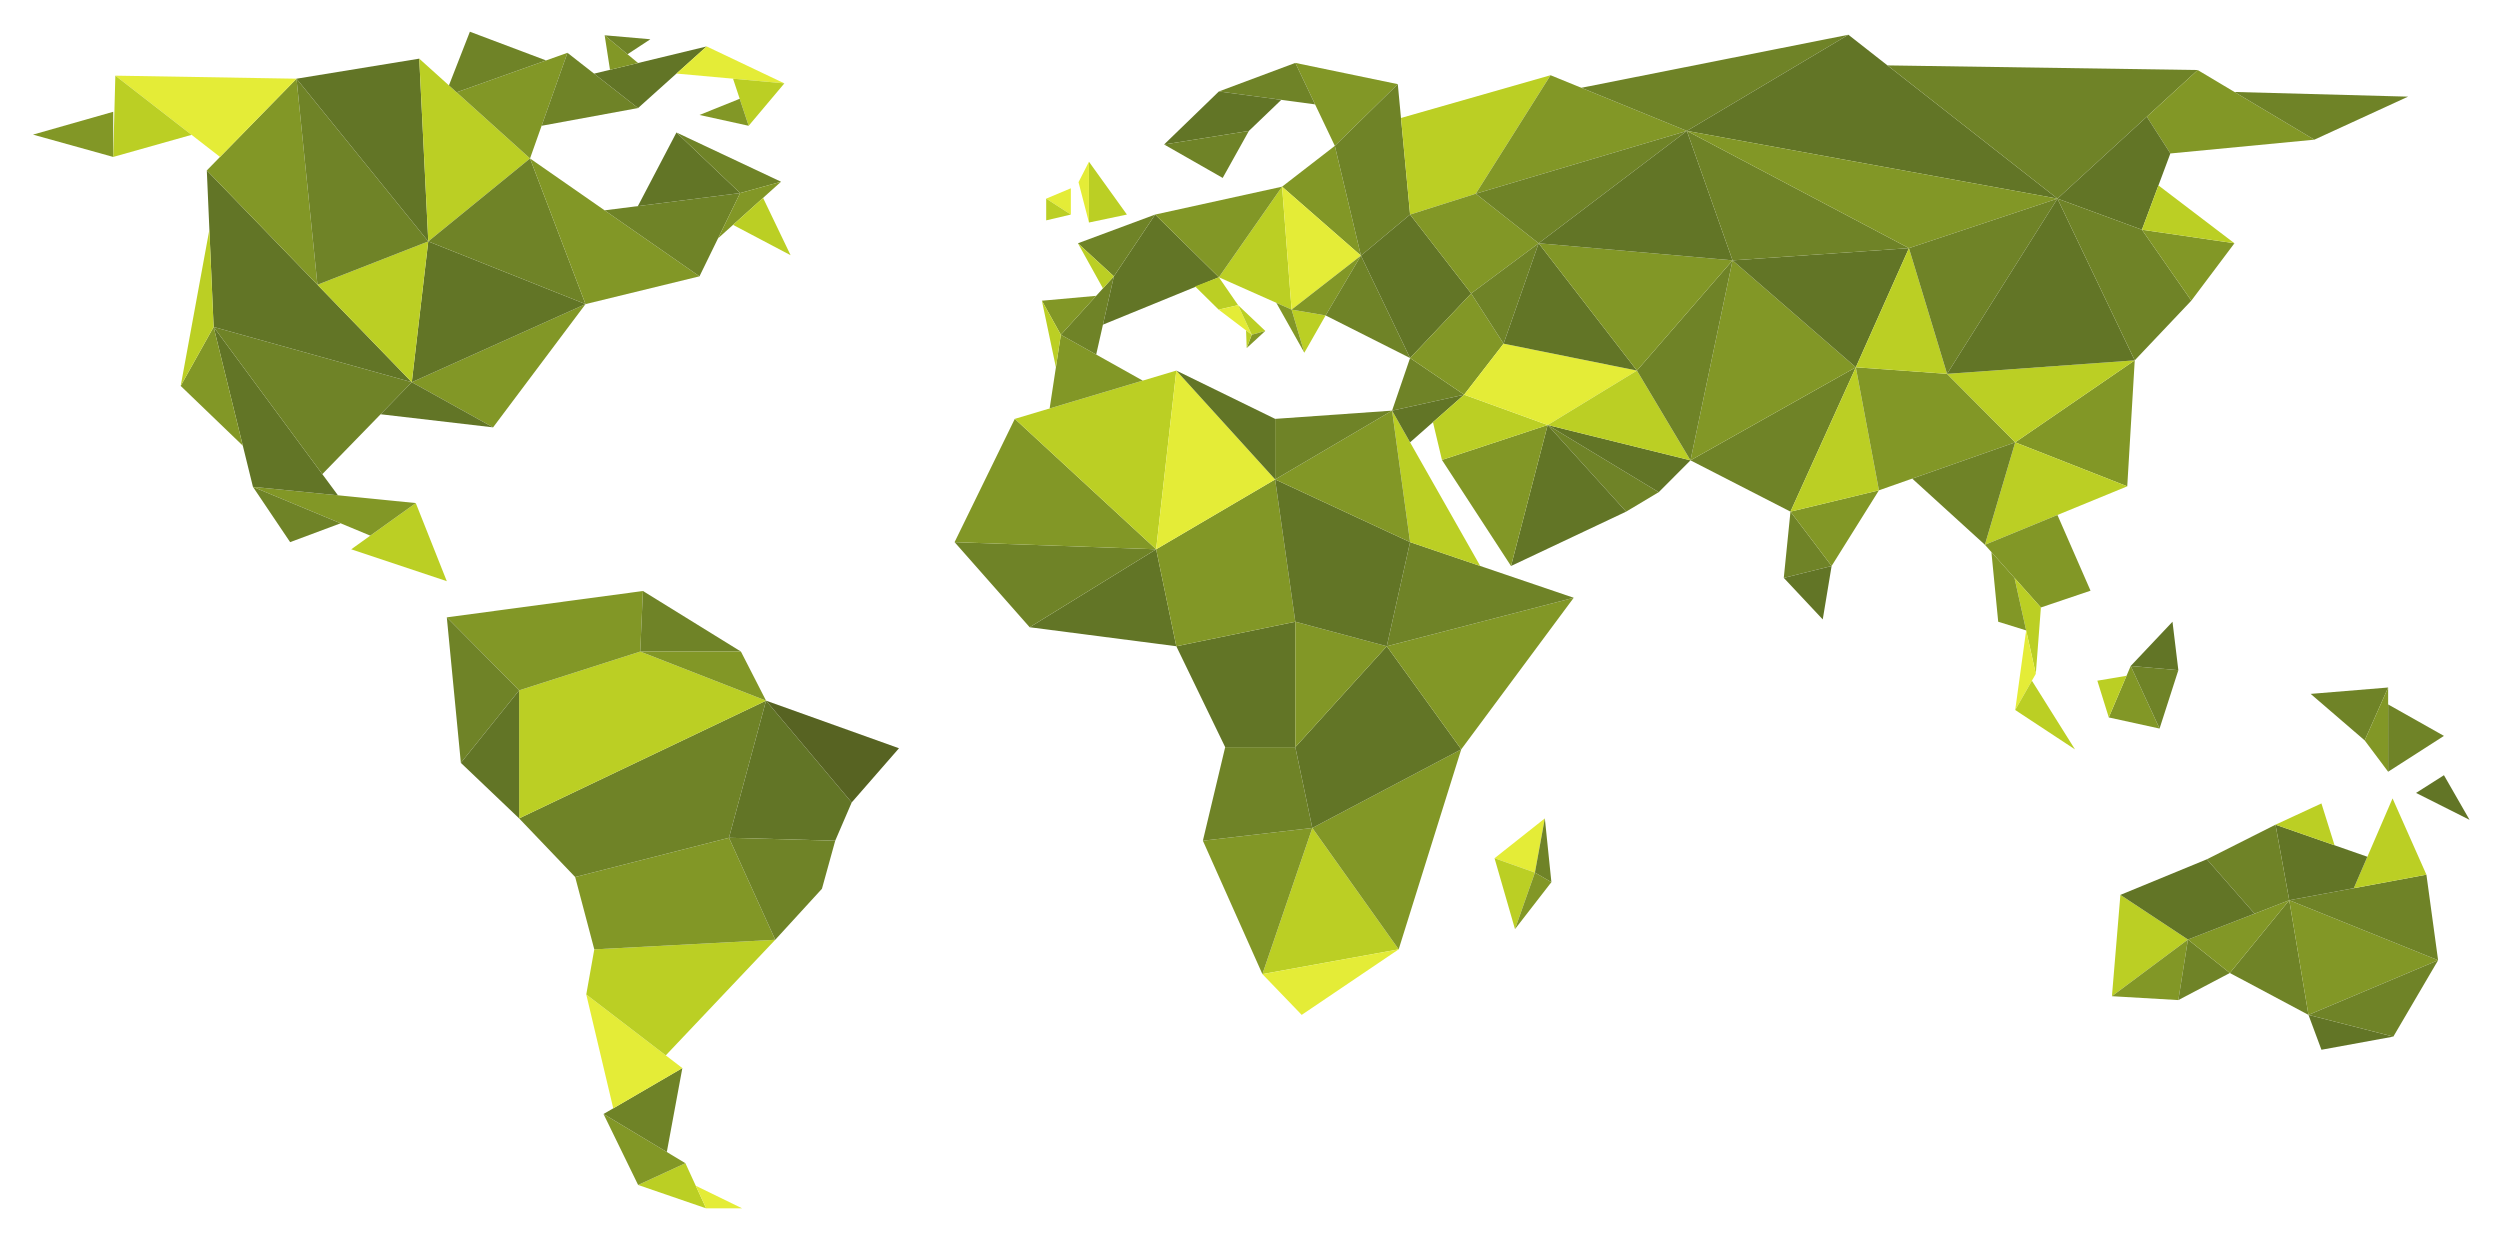
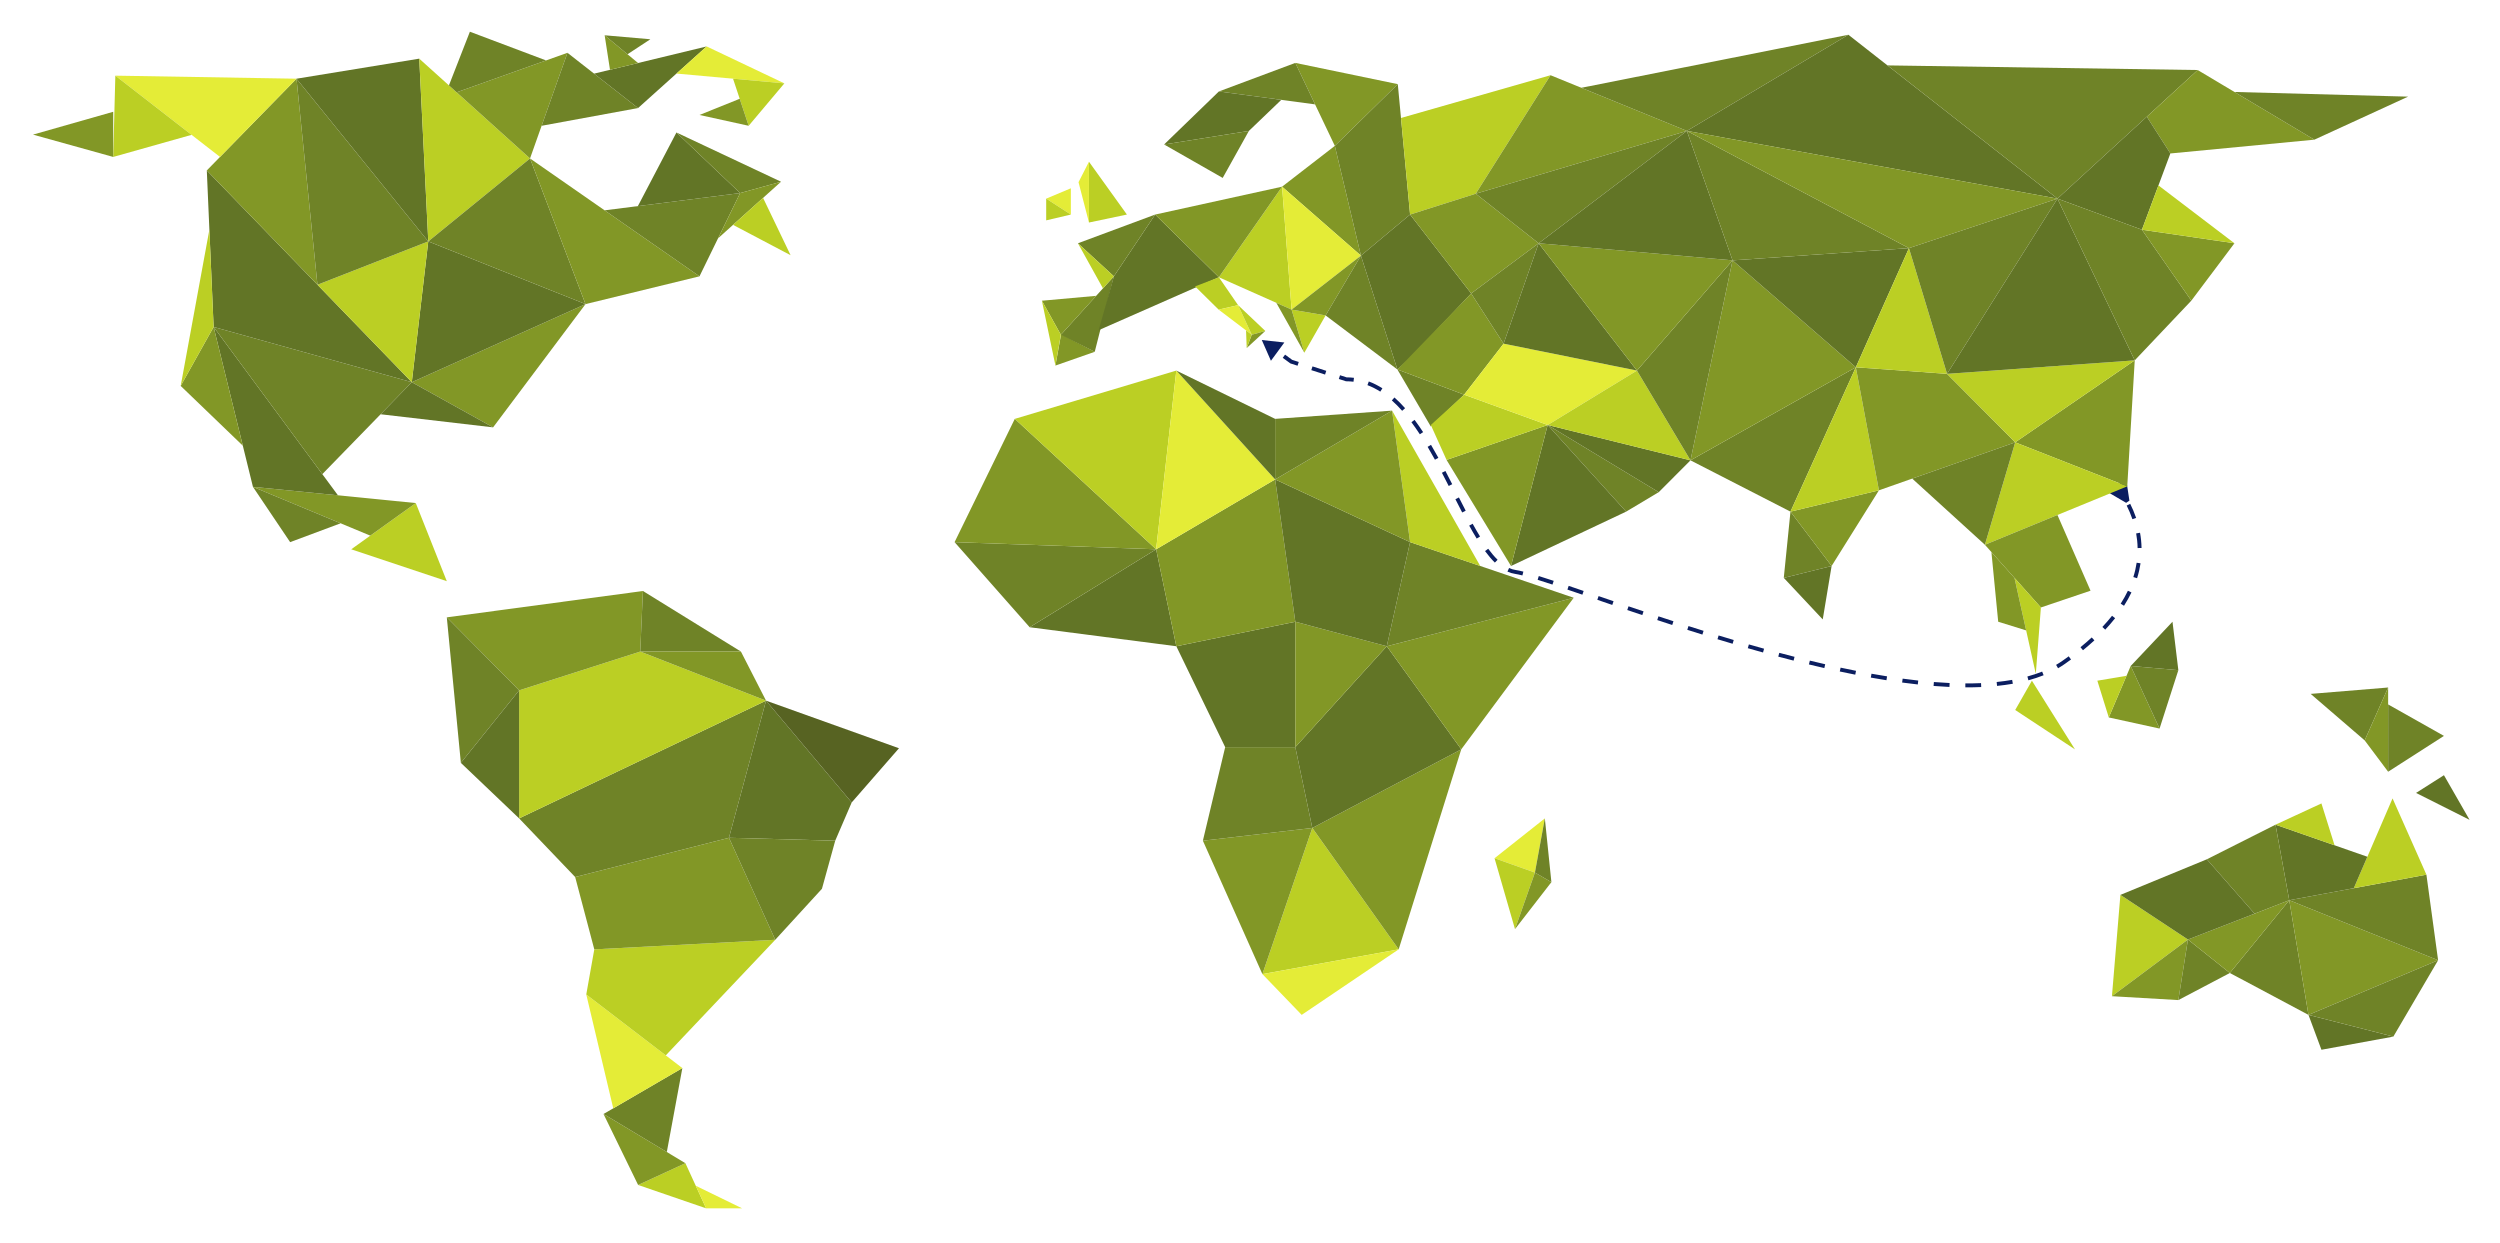
<svg xmlns="http://www.w3.org/2000/svg" width="636" height="316" viewBox="0 0 636 316" fill="none">
+   <path d="M342.5 96.5L342.347 96.976L342.422 97H342.5V96.5ZM541.721 127.357L540.889 121.879L536.111 125.121L540.894 127.918L541.721 127.357ZM321 86.5L323.325 91.785L326.739 87.129L321 86.5ZM328.5 92L328.204 92.403L328.27 92.451L328.347 92.476L328.5 92ZM326.329 91.028L328.204 92.403L328.796 91.597L326.921 90.222L326.329 91.028ZM328.347 92.476L330.097 93.038L330.403 92.087L328.653 91.524L328.347 92.476ZM333.597 94.163L337.097 95.288L337.403 94.337L333.903 93.212L333.597 94.163ZM340.597 96.413L342.347 96.976L342.653 96.024L340.903 95.462L340.597 96.413ZM342.5 97C343.122 97 343.732 97.037 344.329 97.109L344.449 96.116C343.811 96.04 343.162 96 342.5 96V97ZM347.874 97.98C349.005 98.405 350.095 98.961 351.147 99.63L351.684 98.787C350.579 98.084 349.428 97.496 348.226 97.044L347.874 97.98ZM354.086 101.868C354.988 102.67 355.861 103.554 356.709 104.508L357.456 103.844C356.586 102.865 355.686 101.952 354.75 101.12L354.086 101.868ZM359.063 107.409C359.796 108.391 360.509 109.419 361.205 110.483L362.041 109.936C361.336 108.857 360.611 107.811 359.864 106.811L359.063 107.409ZM363.187 113.678C363.82 114.749 364.439 115.842 365.047 116.949L365.923 116.468C365.312 115.354 364.687 114.251 364.048 113.169L363.187 113.678ZM366.824 120.274C367.408 121.393 367.983 122.516 368.55 123.633L369.441 123.18C368.873 122.061 368.297 120.935 367.71 119.811L366.824 120.274ZM370.256 127.002C370.836 128.147 371.41 129.276 371.982 130.377L372.87 129.916C372.3 128.819 371.727 127.694 371.148 126.55L370.256 127.002ZM373.764 133.719C374.398 134.868 375.032 135.971 375.669 137.011L376.522 136.488C375.894 135.465 375.268 134.376 374.64 133.236L373.764 133.719ZM377.791 140.193C378.605 141.299 379.436 142.286 380.291 143.12L380.989 142.405C380.183 141.618 379.388 140.675 378.596 139.6L377.791 140.193ZM383.495 145.414C384.121 145.699 384.764 145.896 385.427 145.995L385.573 145.005C385.012 144.922 384.458 144.754 383.909 144.504L383.495 145.414ZM385.427 145.995C385.925 146.068 386.551 146.201 387.301 146.389L387.544 145.419C386.778 145.227 386.117 145.086 385.573 145.005L385.427 145.995ZM391.173 147.501C392.316 147.856 393.578 148.263 394.949 148.716L395.263 147.767C393.888 147.313 392.62 146.903 391.47 146.546L391.173 147.501ZM398.751 149.991C399.961 150.401 401.23 150.834 402.555 151.288L402.879 150.341C401.554 149.888 400.283 149.454 399.072 149.044L398.751 149.991ZM406.357 152.591C407.589 153.014 408.859 153.449 410.163 153.894L410.486 152.948C409.183 152.503 407.913 152.068 406.682 151.645L406.357 152.591ZM413.976 155.192C415.225 155.615 416.5 156.044 417.799 156.479L418.117 155.531C416.819 155.097 415.545 154.667 414.297 154.244L413.976 155.192ZM421.602 157.744C422.855 158.158 424.127 158.575 425.415 158.993L425.724 158.042C424.437 157.624 423.167 157.208 421.915 156.795L421.602 157.744ZM429.245 160.225C430.514 160.629 431.796 161.034 433.089 161.437L433.387 160.482C432.095 160.08 430.815 159.676 429.549 159.272L429.245 160.225ZM436.927 162.618C438.201 163.006 439.485 163.391 440.776 163.773L441.059 162.814C439.771 162.433 438.49 162.048 437.217 161.662L436.927 162.618ZM444.64 164.9C445.926 165.268 447.217 165.633 448.512 165.992L448.779 165.028C447.487 164.67 446.199 164.306 444.916 163.938L444.64 164.9ZM452.392 167.047C453.688 167.392 454.987 167.731 456.287 168.062L456.534 167.093C455.238 166.763 453.943 166.425 452.65 166.08L452.392 167.047ZM460.188 169.033C461.496 169.35 462.803 169.658 464.108 169.956L464.331 168.982C463.03 168.684 461.727 168.377 460.424 168.061L460.188 169.033ZM468.04 170.827C469.357 171.108 470.671 171.378 471.979 171.636L472.172 170.655C470.87 170.398 469.561 170.129 468.249 169.849L468.04 170.827ZM475.934 172.38C477.268 172.618 478.596 172.842 479.913 173.051L480.07 172.063C478.759 171.855 477.438 171.632 476.11 171.395L475.934 172.38ZM483.9 173.637C485.242 173.818 486.573 173.982 487.89 174.126L487.999 173.132C486.691 172.989 485.369 172.826 484.034 172.646L483.9 173.637ZM491.902 174.506C493.267 174.615 494.613 174.7 495.94 174.76L495.985 173.761C494.67 173.702 493.335 173.617 491.982 173.509L491.902 174.506ZM499.981 174.863C501.354 174.87 502.702 174.845 504.021 174.788L503.977 173.789C502.675 173.845 501.344 173.87 499.985 173.863L499.981 174.863ZM508.053 174.497C509.429 174.356 510.768 174.173 512.065 173.945L511.891 172.96C510.62 173.184 509.305 173.364 507.951 173.503L508.053 174.497ZM516.029 173.066C517.376 172.7 518.666 172.274 519.894 171.783L519.523 170.854C518.334 171.33 517.08 171.744 515.766 172.101L516.029 173.066ZM523.571 170.004C524.164 169.66 524.736 169.295 525.287 168.91L524.713 168.09C524.186 168.459 523.638 168.809 523.069 169.139L523.571 170.004ZM525.287 168.91C525.829 168.53 526.357 168.152 526.871 167.773L526.279 166.968C525.771 167.341 525.249 167.715 524.713 168.09L525.287 168.91ZM529.91 165.422C530.942 164.579 531.909 163.74 532.815 162.906L532.137 162.17C531.247 162.991 530.295 163.816 529.278 164.647L529.91 165.422ZM535.572 160.182C536.491 159.204 537.329 158.234 538.09 157.272L537.306 156.652C536.563 157.59 535.744 158.539 534.843 159.497L535.572 160.182ZM540.35 154.109C541.081 152.962 541.708 151.83 542.241 150.717L541.339 150.285C540.824 151.361 540.217 152.457 539.506 153.572L540.35 154.109ZM543.674 147.1C544.083 145.803 544.37 144.537 544.554 143.307L543.565 143.159C543.389 144.337 543.114 145.552 542.721 146.8L543.674 147.1ZM544.81 139.407C544.786 138.053 544.646 136.757 544.423 135.528L543.439 135.707C543.653 136.886 543.787 138.128 543.81 139.425L544.81 139.407ZM543.435 131.759C542.985 130.447 542.462 129.246 541.924 128.169L541.029 128.616C541.551 129.659 542.055 130.819 542.489 132.083L543.435 131.759Z" fill="#0B1E60" />
  <path d="M179.638 307.403L162.338 301.456L174.367 295.915L179.638 307.403Z" fill="#BBCF24" />
  <path d="M179.638 307.403H188.796L177.003 301.659L179.638 307.403Z" fill="#E4EC37" />
  <path d="M174.367 295.915L153.534 283.401L162.338 301.456L174.367 295.915Z" fill="#829726" />
  <path d="M169.638 293.074L173.59 271.721L153.534 283.401L169.638 293.074Z" fill="#6F8327" />
  <path d="M173.59 271.721L149.147 252.995L156.01 281.958L173.59 271.721Z" fill="#E4EC37" />
  <path d="M169.371 268.489L197.224 239.079L151.188 241.514L149.147 252.995L169.371 268.489Z" fill="#BBCF24" />
  <path d="M197.224 239.079L185.45 213.131L146.324 223.116L151.188 241.514L197.224 239.079Z" fill="#829726" />
  <path d="M185.45 213.131L194.883 178.247L132.063 208.197L146.324 223.116L185.45 213.131Z" fill="#6F8327" />
  <path d="M194.883 178.247L216.672 204.143L212.482 213.873L185.45 213.131L194.883 178.247Z" fill="#627526" />
  <path d="M185.45 213.131L197.224 239.079L209.104 226.104L212.482 213.873L185.45 213.131Z" fill="#6F8327" />
  <path d="M216.672 204.143L228.701 190.356L194.883 178.247L216.672 204.143Z" fill="#576322" />
  <path d="M132.063 208.197V175.625L162.88 165.758L194.883 178.247L132.063 208.197Z" fill="#BBCF24" />
  <path d="M132.063 175.625L113.667 157.051L163.562 150.349L162.88 165.758L132.063 175.625Z" fill="#829726" />
  <path d="M163.562 150.349L188.492 165.758H162.88L163.562 150.349Z" fill="#6F8327" />
  <path d="M188.492 165.758L194.883 178.247L162.88 165.758H188.492Z" fill="#829726" />
  <path d="M113.667 157.051L117.244 194.074L132.063 175.625L113.667 157.051Z" fill="#6F8327" />
  <path d="M117.244 194.074L132.063 208.197V175.625L117.244 194.074Z" fill="#627526" />
  <path d="M113.667 147.858L105.775 127.981L89.353 139.74L113.667 147.858Z" fill="#BBCF24" />
  <path d="M105.775 127.981L64.349 123.858L94.201 136.267L105.775 127.981Z" fill="#829726" />
  <path d="M86.65 133.13L73.81 137.92L64.349 123.858L86.65 133.13Z" fill="#6F8327" />
  <path d="M85.976 126.01L54.347 83.177L64.349 123.858L85.976 126.01Z" fill="#627526" />
  <path d="M81.996 120.622L104.761 97.232L54.347 83.177L81.996 120.622Z" fill="#6F8327" />
  <path d="M104.761 97.232L52.61 43.361L54.347 83.177L104.761 97.232Z" fill="#627526" />
  <path d="M61.774 113.386L45.967 98.179L54.347 83.177L61.774 113.386Z" fill="#829726" />
  <path d="M45.967 98.179L53.267 58.414L54.347 83.177L45.967 98.179Z" fill="#BBCF24" />
  <path d="M52.61 43.361L75.432 20.022L80.76 72.439L52.61 43.361Z" fill="#829726" />
  <path d="M75.432 20.022L29.343 19.246L55.971 39.924L75.432 20.022Z" fill="#E4EC37" />
  <path d="M48.733 34.304L28.802 39.924L29.343 19.246L48.733 34.304Z" fill="#BBCF24" />
  <path d="M28.802 39.924L8.393 34.248L28.802 28.436V39.924ZM104.761 97.232L125.44 108.721L148.957 77.365L104.761 97.232Z" fill="#829726" />
  <path d="M96.825 105.387L125.44 108.721L104.761 97.232L96.825 105.387ZM148.957 77.365L108.951 61.416L104.761 97.232L148.957 77.365Z" fill="#627526" />
  <path d="M108.951 61.416L80.76 72.439L104.761 97.232L108.951 61.416Z" fill="#BBCF24" />
  <path d="M108.951 61.416L75.432 20.022L80.76 72.439L108.951 61.416Z" fill="#6F8327" />
  <path d="M75.432 20.022L106.653 14.921L108.951 61.416L75.432 20.022Z" fill="#627526" />
  <path d="M108.951 61.416L134.838 40.312L106.653 14.921L108.951 61.416Z" fill="#BBCF24" />
  <path d="M134.838 40.312L144.363 13.434L116.156 23.482L134.838 40.312Z" fill="#829726" />
  <path d="M137.783 31.999L162.317 27.491L144.363 13.434L137.783 31.999Z" fill="#6F8327" />
  <path d="M162.317 27.491L179.771 11.813L151.129 18.733L162.317 27.491Z" fill="#627526" />
  <path d="M172.087 18.714L199.541 21.21L179.771 11.813L172.087 18.714Z" fill="#E4EC37" />
  <path d="M186.482 20.022L190.462 31.999L199.541 21.21L186.482 20.022Z" fill="#BBCF24" />
  <path d="M190.462 31.999L177.949 29.248L188.179 25.129L190.462 31.999ZM155.184 17.753L153.824 8.974L162.317 16.029L155.184 17.753Z" fill="#829726" />
  <path d="M153.824 8.974L165.45 9.988L159.637 13.802L153.824 8.974ZM138.92 15.373L119.539 8.068L114.207 21.726L116.156 23.482L138.92 15.373ZM134.838 40.312L148.957 77.365L108.951 61.416L134.838 40.312Z" fill="#6F8327" />
  <path d="M148.957 77.365L177.949 70.297L134.838 40.312L148.957 77.365Z" fill="#829726" />
  <path d="M177.949 70.297L188.288 49.116L153.812 53.509L177.949 70.297Z" fill="#6F8327" />
  <path d="M162.277 52.429L172.087 33.708L188.288 49.116L162.277 52.429Z" fill="#627526" />
  <path d="M172.087 33.708L198.696 46.232L188.288 49.116L172.087 33.708Z" fill="#6F8327" />
  <path d="M198.696 46.232L182.666 60.636L188.288 49.116L198.696 46.232Z" fill="#829726" />
  <path d="M194.123 50.34L201.129 64.929L186.482 57.206L194.123 50.34ZM321.154 247.811L355.821 241.514L333.853 210.631L321.154 247.811Z" fill="#BBCF24" />
  <path d="M321.154 247.811L331.15 258.188L355.821 241.514L321.154 247.811Z" fill="#E4EC37" />
  <path d="M321.154 247.811L306.012 213.873L333.853 210.631L321.154 247.811Z" fill="#829726" />
  <path d="M306.012 213.873L311.688 190.075H329.529L333.853 210.631L306.012 213.873Z" fill="#6F8327" />
  <path d="M355.821 241.514L371.742 190.631L333.853 210.631L355.821 241.514Z" fill="#829726" />
  <path d="M371.742 190.631L352.797 164.406L329.529 190.075L333.853 210.631L371.742 190.631ZM311.688 190.075L299.253 164.406L329.529 158.169V190.075H311.688Z" fill="#627526" />
  <path d="M299.253 164.406L261.949 159.571L294.118 139.74L299.253 164.406Z" fill="#627526" />
  <path d="M261.949 159.571L242.846 137.92L294.118 139.74L261.949 159.571Z" fill="#6F8327" />
  <path d="M242.846 137.92L258.165 106.559L294.118 139.74L242.846 137.92ZM294.118 139.74L324.393 121.966L329.529 158.169L299.253 164.406L294.118 139.74ZM329.529 158.169L352.797 164.406L329.529 190.075V158.169ZM371.742 190.631L400.351 152.073L352.797 164.406L371.742 190.631Z" fill="#829726" />
  <path d="M400.351 152.073L358.723 137.92L352.797 164.406L400.351 152.073Z" fill="#6F8327" />
  <path d="M324.393 121.966L358.723 137.92L352.797 164.406L329.529 158.169L324.393 121.966Z" fill="#627526" />
  <path d="M258.165 106.559L299.253 94.274L294.118 139.74L258.165 106.559Z" fill="#BBCF24" />
  <path d="M299.253 94.274L324.393 121.966L294.118 139.74L299.253 94.274Z" fill="#E4EC37" />
  <path d="M376.574 143.988L354.145 104.464L358.723 137.92L376.574 143.988Z" fill="#BBCF24" />
  <path d="M354.145 104.464L324.393 121.966L358.723 137.92L354.145 104.464Z" fill="#829726" />
  <path d="M354.145 104.464L324.393 106.559V121.966L354.145 104.464Z" fill="#6F8327" />
  <path d="M324.393 106.559L299.253 94.274L324.393 121.966V106.559Z" fill="#627526" />
-   <path d="M267.028 103.909L269.884 85.163L290.712 96.828L267.028 103.909Z" fill="#829726" />
-   <path d="M269.884 85.163L283.373 70.297L278.87 90.195L269.884 85.163Z" fill="#6F8327" />
-   <path d="M280.59 82.593L310.081 70.538L293.874 54.583L283.373 70.297L280.59 82.593Z" fill="#627526" />
+   <path d="M268.5 93L269.952 85L278.5 89.5L268.5 93Z" fill="#829726" />
+   <path d="M269.884 85.163L283.373 70.297L278.5 89.5L269.884 85.163Z" fill="#6F8327" />
+   <path d="M279.5 84L310.081 70.538L293.874 54.583L283.373 70.297L279.5 84Z" fill="#627526" />
  <path d="M283.373 70.297L274.225 61.889L293.874 54.583L283.373 70.297Z" fill="#6F8327" />
  <path d="M278.87 75.259L265.058 76.502L269.884 85.163L278.87 75.259Z" fill="#829726" />
-   <path d="M265.058 76.502L268.622 93.439L269.884 85.163L265.058 76.502ZM274.225 61.889L280.59 73.363L283.373 70.297L274.225 61.889ZM277.033 56.609L286.684 54.583L277.033 41.142V56.609Z" fill="#BBCF24" />
+   <path d="M265.058 76.502L268.5 93L269.884 85.163L265.058 76.502ZM274.225 61.889L280.59 73.363L283.373 70.297L274.225 61.889ZM277.033 56.609L286.684 54.583L277.033 41.142V56.609Z" fill="#BBCF24" />
  <path d="M277.033 56.609L274.375 46.352L277.033 41.142V56.609ZM272.425 54.583V47.9L266.152 50.532L272.425 54.583Z" fill="#E4EC37" />
  <path d="M272.425 54.583L266.152 56.06V50.532L272.425 54.583ZM310.081 70.538L328.582 78.767L326.162 47.489L310.081 70.538Z" fill="#BBCF24" />
  <path d="M310.081 70.538L293.874 54.583L326.162 47.489L310.081 70.538Z" fill="#829726" />
  <path d="M310.081 70.538L314.972 77.635L310.019 78.767L304.031 72.858L310.081 70.538Z" fill="#BBCF24" />
  <path d="M310.019 78.767L318.446 85.163L314.972 77.635L310.019 78.767Z" fill="#E4EC37" />
  <path d="M318.446 85.163L321.893 84.19L314.972 77.635L318.446 85.163Z" fill="#BBCF24" />
  <path d="M321.893 84.19L317.161 88.539L318.446 85.163L321.893 84.19Z" fill="#829726" />
  <path d="M317.161 88.539L316.996 84.063L318.446 85.163L317.161 88.539ZM328.582 78.767L331.826 89.731L337.234 80.246L328.582 78.767Z" fill="#BBCF24" />
  <path d="M331.826 89.731L324.689 77.037L328.582 78.767L331.826 89.731ZM326.162 47.489L339.583 37.108L346.22 65.032L326.162 47.489Z" fill="#829726" />
  <path d="M346.22 65.032L328.582 78.767L326.162 47.489L346.22 65.032Z" fill="#E4EC37" />
  <path d="M337.234 80.246L346.22 65.032L328.582 78.767L337.234 80.246Z" fill="#829726" />
-   <path d="M337.234 80.246L358.723 91.083L346.22 65.032L337.234 80.246ZM358.723 91.083L354.145 104.464L372.474 100.408L358.723 91.083Z" fill="#6F8327" />
-   <path d="M358.723 112.53L372.474 100.408L354.145 104.464L358.723 112.53Z" fill="#627526" />
+   <path d="M337.234 80.246L355.5 94L346.22 65.032L337.234 80.246ZM355.5 94L364 108.5L372.474 100.408L355.5 94Z" fill="#6F8327" />
  <path d="M421.977 125.21L393.73 108.12L413.691 130.158L421.977 125.21Z" fill="#6F8327" />
  <path d="M393.73 108.12L430.062 117.112L421.977 125.21L393.73 108.12ZM413.691 130.158L384.403 143.988L393.73 108.12L413.691 130.158Z" fill="#627526" />
-   <path d="M384.403 143.988L366.833 117.006L393.73 108.12L384.403 143.988Z" fill="#829726" />
-   <path d="M366.833 117.006L364.544 107.399L372.474 100.408L393.73 108.12L366.833 117.006Z" fill="#BBCF24" />
+   <path d="M384.403 143.988L368 117L393.73 108.12L384.403 143.988Z" fill="#829726" />
+   <path d="M368 117L364 108.12L372.474 100.408L393.73 108.12L368 117Z" fill="#BBCF24" />
  <path d="M339.583 37.108L355.6 21.409L329.529 16.002L339.583 37.108Z" fill="#829726" />
  <path d="M329.529 16.002L310.081 23.267L334.557 26.555L329.529 16.002Z" fill="#6F8327" />
  <path d="M310.081 23.267L296.147 36.755L317.721 33.303L325.962 25.401L310.081 23.267Z" fill="#627526" />
  <path d="M296.147 36.755L311.055 45.264L317.721 33.303L296.147 36.755ZM355.6 21.409L358.723 54.583L346.22 65.032L339.583 37.108L355.6 21.409Z" fill="#6F8327" />
-   <path d="M358.723 91.083L374.266 74.653L358.723 54.583L346.22 65.032L358.723 91.083Z" fill="#627526" />
-   <path d="M372.474 100.408L382.511 87.43L374.266 74.653L358.723 91.083L372.474 100.408Z" fill="#829726" />
+   <path d="M358.723 91.083L374.266 74.653L358.723 54.583L346.22 65.032L355.5 94" fill="#627526" />
+   <path d="M372.474 100.408L382.511 87.43L374.266 74.653L355.5 94L372.474 100.408Z" fill="#829726" />
  <path d="M382.511 87.43L416.436 94.273L393.73 108.12L372.474 100.408L382.511 87.43Z" fill="#E4EC37" />
  <path d="M416.436 94.273L430.062 117.112L393.73 108.12L416.436 94.273ZM356.409 30.011L394.455 19.137L375.433 49.276L358.723 54.583L356.409 30.011Z" fill="#BBCF24" />
  <path d="M375.433 49.276L391.431 61.889L374.266 74.653L358.723 54.583L375.433 49.276Z" fill="#829726" />
  <path d="M391.431 61.889L382.511 87.43L374.266 74.653L391.431 61.889ZM430.062 117.112L455.496 130.158L472.121 93.439L430.062 117.112ZM455.496 130.158L453.794 147.015L465.961 143.988L455.496 130.158Z" fill="#6F8327" />
  <path d="M453.794 147.015L463.707 157.581L465.961 143.988L453.794 147.015Z" fill="#627526" />
  <path d="M465.961 143.988L478 124.737L455.496 130.158L465.961 143.988Z" fill="#829726" />
  <path d="M478 124.737L472.121 93.439L455.496 130.158L478 124.737Z" fill="#BBCF24" />
  <path d="M472.121 93.439L440.763 66.233L430.062 117.112L472.121 93.439Z" fill="#829726" />
  <path d="M416.436 94.273L440.763 66.233L430.062 117.112L416.436 94.273Z" fill="#6F8327" />
  <path d="M391.431 61.889L416.436 94.273L382.511 87.43L391.431 61.889Z" fill="#627526" />
  <path d="M391.431 61.889L440.763 66.233L416.436 94.273L391.431 61.889ZM394.455 19.137L429.14 33.303L375.433 49.276L394.455 19.137Z" fill="#829726" />
  <path d="M429.14 33.303L470.228 8.84L402.287 22.335L429.14 33.303Z" fill="#6F8327" />
  <path d="M470.228 8.84L523.412 50.532L429.14 33.303L470.228 8.84Z" fill="#627526" />
  <path d="M429.14 33.303L391.431 61.889L375.433 49.276L429.14 33.303Z" fill="#6F8327" />
  <path d="M440.763 66.233L429.14 33.303L391.431 61.889L440.763 66.233ZM440.763 66.233L485.636 63.129L472.121 93.439L440.763 66.233Z" fill="#627526" />
  <path d="M485.636 63.129L429.14 33.303L440.763 66.233L485.636 63.129Z" fill="#6F8327" />
  <path d="M485.636 63.129L523.412 50.532L429.14 33.303L485.636 63.129ZM478 124.737L512.668 112.53L495.334 95.108L472.121 93.439L478 124.737ZM512.668 112.53L541.173 123.723L543.078 91.672L512.668 112.53Z" fill="#829726" />
  <path d="M495.334 95.108L543.078 91.672L512.668 112.53L495.334 95.108ZM495.334 95.108L485.635 63.129L472.121 93.439L495.334 95.108Z" fill="#BBCF24" />
  <path d="M495.334 95.108L523.412 50.532L485.635 63.129L495.334 95.108Z" fill="#6F8327" />
  <path d="M543.078 91.672L523.412 50.532L495.334 95.108L543.078 91.672Z" fill="#627526" />
  <path d="M393.007 208.199L380.21 218.334L390.485 221.982L393.007 208.199Z" fill="#E4EC37" />
  <path d="M380.21 218.334L385.414 236.367L390.485 221.982L380.21 218.334Z" fill="#BBCF24" />
  <path d="M385.414 236.367L394.675 224.417L390.485 221.982L385.414 236.367Z" fill="#829726" />
  <path d="M394.675 224.417L393.007 208.199L390.485 221.982L394.675 224.417ZM480.176 16.637L559.095 17.817L523.412 50.532L480.176 16.637Z" fill="#6F8327" />
  <path d="M559.095 17.817L588.773 35.534L552.143 39.04L546.149 29.686L559.095 17.817Z" fill="#829726" />
  <path d="M588.773 35.534L612.618 24.585L568.443 23.397L588.773 35.534Z" fill="#6F8327" />
  <path d="M552.143 39.04L544.903 58.442L523.412 50.532L546.149 29.686L552.143 39.04Z" fill="#627526" />
  <path d="M544.903 58.442L557.472 76.486L543.078 91.672L523.412 50.532L544.903 58.442Z" fill="#6F8327" />
  <path d="M557.472 76.486L568.443 61.889L544.903 58.442L557.472 76.486Z" fill="#829726" />
  <path d="M549.11 47.171L568.443 61.889L544.903 58.443L549.11 47.171ZM541.173 123.724L504.956 138.587L512.668 112.53L541.173 123.724Z" fill="#BBCF24" />
  <path d="M504.956 138.587L486.467 121.756L512.668 112.53L504.956 138.587Z" fill="#6F8327" />
  <path d="M523.412 131.011L531.832 150.271L519.205 154.539L504.956 138.587L523.412 131.011Z" fill="#829726" />
  <path d="M519.205 154.539L517.909 171.425L512.484 147.015L519.205 154.539Z" fill="#BBCF24" />
-   <path d="M517.909 171.425L512.668 180.625L515.455 160.375L517.909 171.425Z" fill="#E4EC37" />
  <path d="M512.668 180.625L527.873 190.643L516.917 173.168L512.668 180.625Z" fill="#BBCF24" />
  <path d="M506.615 140.443L508.343 158.169L515.455 160.375L512.484 147.015L506.615 140.443ZM536.476 182.517L549.393 185.347L542.051 169.425L536.476 182.517Z" fill="#829726" />
  <path d="M549.393 185.347L554.171 170.5L542.051 169.425L549.393 185.347Z" fill="#6F8327" />
  <path d="M554.171 170.5L552.683 158.169L542.051 169.425L554.171 170.5Z" fill="#627526" />
  <path d="M536.476 182.517L533.562 173.168L540.989 171.92L536.476 182.517ZM537.276 253.435L539.429 227.66L556.612 239.014L537.276 253.435Z" fill="#BBCF24" />
  <path d="M537.276 253.435L554.171 254.422L556.612 239.014L537.276 253.435Z" fill="#829726" />
  <path d="M554.171 254.422L567.272 247.528L556.612 239.014L554.171 254.422Z" fill="#6F8327" />
  <path d="M567.272 247.528L587.276 258.188L582.384 229.012L567.272 247.528Z" fill="#6F8327" />
  <path d="M556.612 239.014L582.384 229.012L567.272 247.528L556.612 239.014ZM587.276 258.188L620.253 244.284L582.384 229.012L587.276 258.188Z" fill="#829726" />
  <path d="M620.253 244.284L617.279 222.516L582.384 229.012L620.253 244.284Z" fill="#6F8327" />
  <path d="M617.279 222.516L608.666 203.112L598.807 225.954L617.279 222.516Z" fill="#BBCF24" />
  <path d="M602.258 217.958L578.889 209.8L582.384 229.012L598.807 225.954L602.258 217.958Z" fill="#627526" />
  <path d="M578.889 209.8L590.573 204.391L593.913 215.045L578.889 209.8Z" fill="#BBCF24" />
  <path d="M578.889 209.8L561.422 218.604L573.56 232.435L582.384 229.012L578.889 209.8Z" fill="#6F8327" />
  <path d="M561.422 218.604L539.429 227.66L556.612 239.014L573.56 232.435L561.422 218.604ZM587.276 258.188L590.573 267.059L608.866 263.713L587.276 258.188Z" fill="#627526" />
  <path d="M608.866 263.713L620.253 244.284L587.276 258.188L608.866 263.713ZM587.829 176.525L601.571 188.354L607.542 174.902L587.829 176.525Z" fill="#6F8327" />
  <path d="M601.571 188.354L607.542 196.326V174.902L601.571 188.354Z" fill="#829726" />
  <path d="M607.542 196.326L621.741 187.213L607.542 179.207V196.326Z" fill="#6F8327" />
  <path d="M621.741 197.213L628.256 208.568L614.642 201.72L621.741 197.213Z" fill="#627526" />
</svg>
